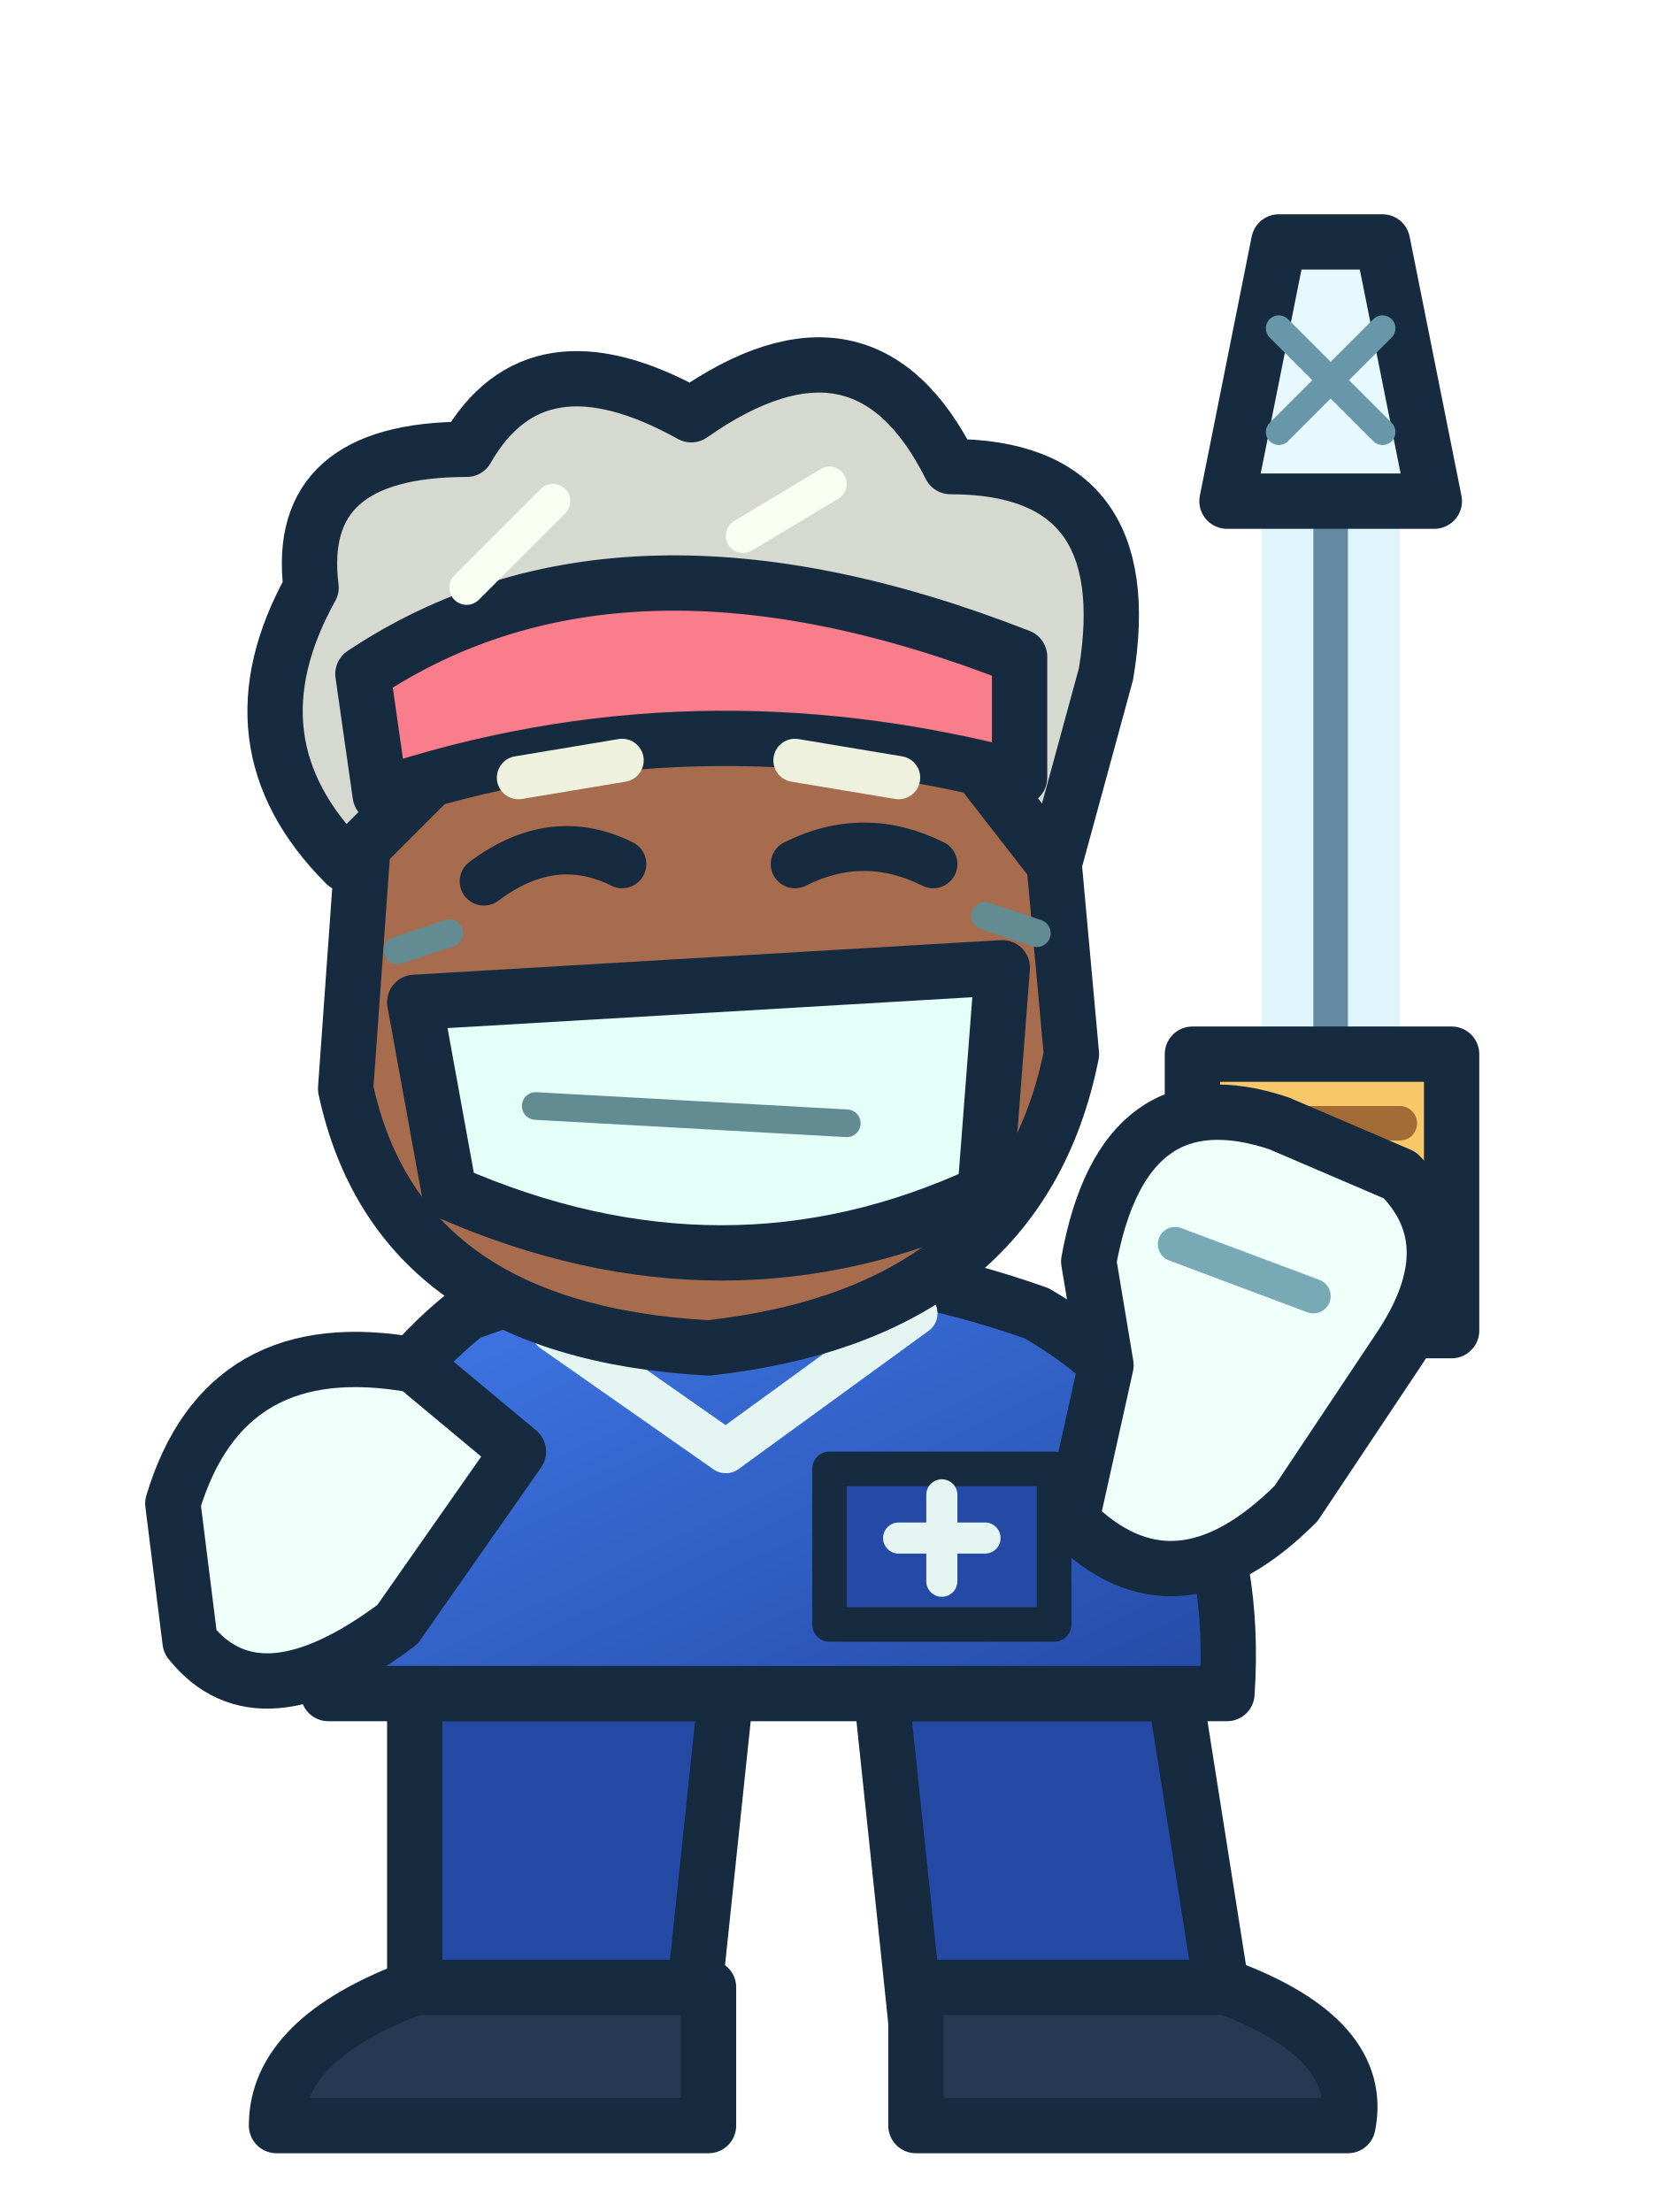
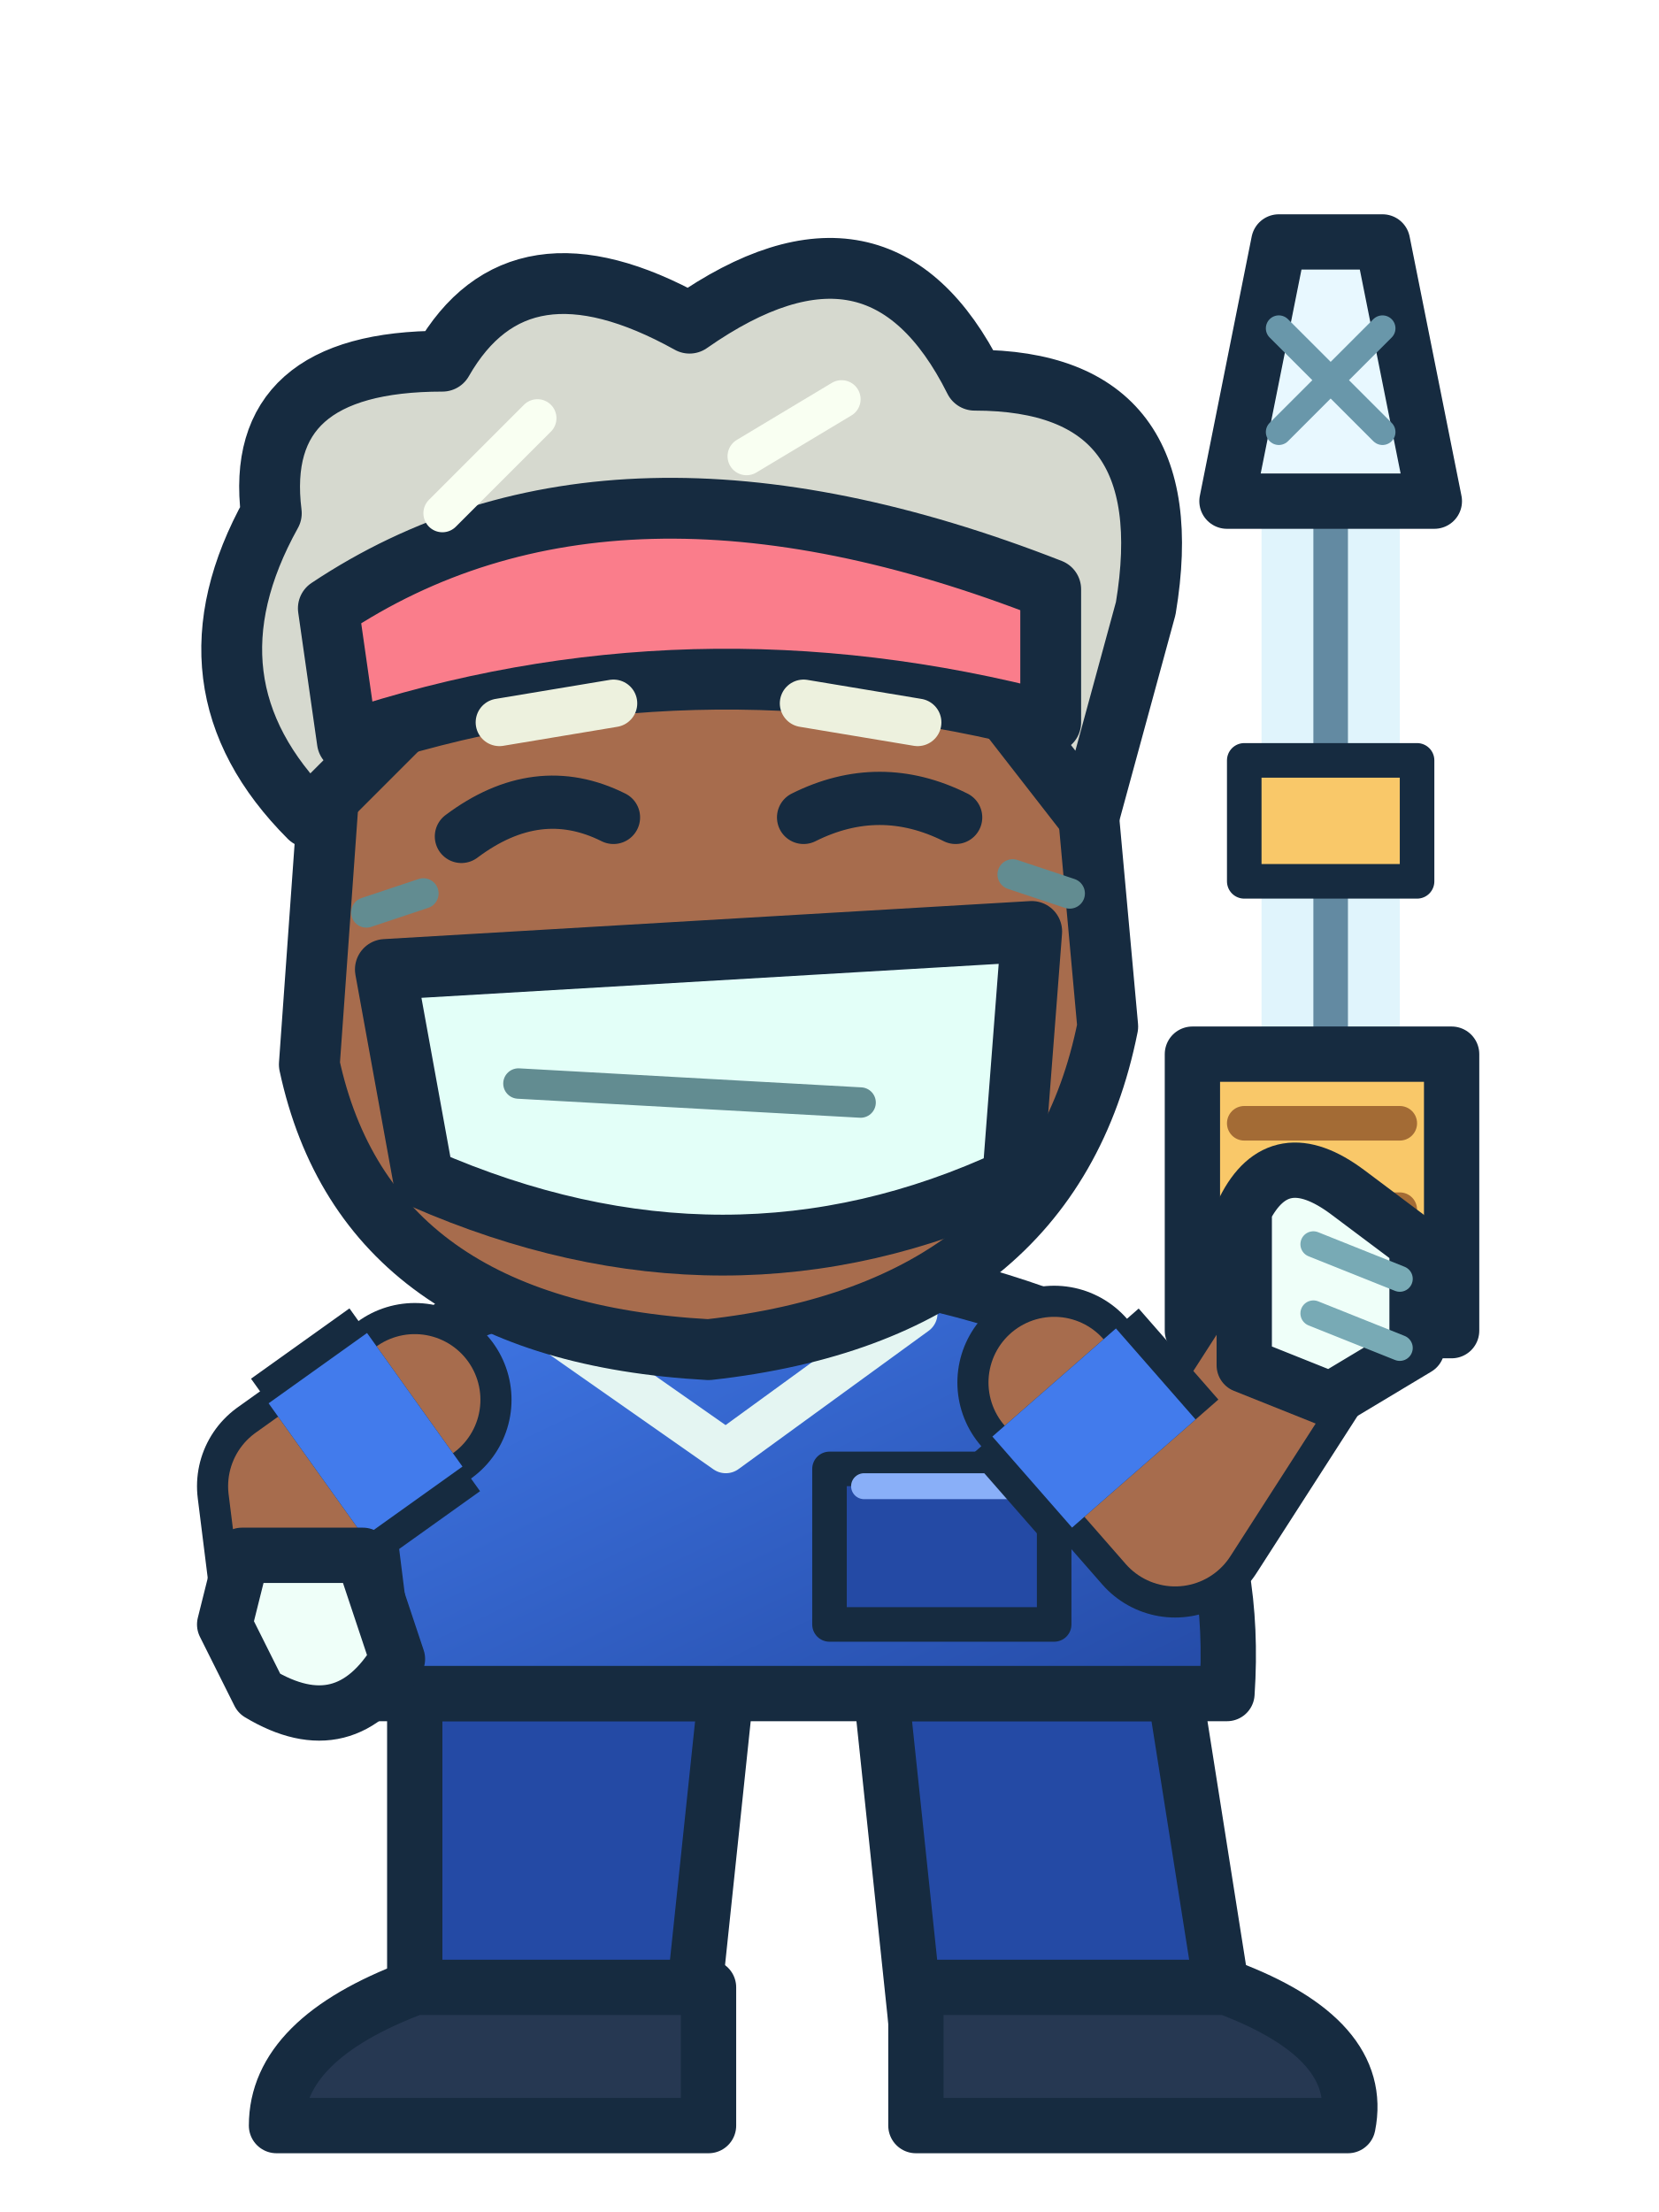
<svg xmlns="http://www.w3.org/2000/svg" width="96" height="128" viewBox="0 0 96 128" role="img" aria-labelledby="maya-title maya-desc">
  <defs>
    <linearGradient id="maya-scrubs" x1="0" y1="0" x2="1" y2="1">
      <stop stop-color="#427bec" />
      <stop offset="1" stop-color="#244aa5" />
    </linearGradient>
  </defs>
  <g stroke="#162b40" stroke-width="3.2" stroke-linejoin="round" stroke-linecap="round">
    <g id="maya-legs">
      <path d="M24 98H42L40 117H24ZM51 98H68L71 117H53Z" fill="#244aa5" />
      <path d="M24 115H41V123H16Q16 118 24 115ZM53 115H71Q79 118 78 123H53Z" fill="#263852" />
    </g>
    <g id="maya-torso">
      <path d="M27 76Q43 70 60 76Q72 83 71 98H19Q17 84 27 76Z" fill="url(#maya-scrubs)" />
      <path d="M32 77L42 84L53 76" fill="none" stroke="#e4f5f2" stroke-width="2.5" />
-       <path d="M48 85H61V94H48Z" fill="#244aa5" stroke-width="2" />
-       <path d="M52 89h5m-2.5-2.5v5" fill="none" stroke="#e4f5f2" stroke-width="1.8" />
+       <g id="maya-pockets">
+         <path d="M48 85H61V94H48Z" fill="#244aa5" stroke-width="2" />
+         <path d="M50 86H59" fill="none" stroke="#89aff8" stroke-width="1.5" />
+       </g>
    </g>
    <g id="maya-tool">
      <path d="M77 69V29" stroke="#e0f4fc" stroke-width="8" />
      <path d="M77 61V30" stroke="#638aa2" stroke-width="2" />
      <path d="M71 29h12l-3-15h-6z" fill="#e8f8ff" />
      <path d="m74 19 6 6m-6 0 6-6" stroke="#6997aa" stroke-width="1.5" />
      <path d="M69 61H84V77H69Z" fill="#f9c869" />
      <path d="M72 65h9m-9 5h9" stroke="#a36b35" stroke-width="2" />
+       <path d="M72 44H82V51H72Z" fill="#f9c869" stroke-width="2" />
    </g>
    <g id="maya-hands">
-       <path d="M24 79Q13 77 10 87L11 95Q15 100 23 94L30 84Z" fill="#effff9" />
-       <path d="M64 79L63 73Q65 62 74 65L81 68Q85 72 81 78L75 87Q68 94 62 88Z" fill="#effff9" />
-       <path d="M68 72l8 3" stroke="#78aab5" stroke-width="2" />
+       <g id="maya-free-arm">
+         <path d="M24,81L17,86L18,94" fill="none" stroke="#162b40" stroke-width="11.2" />
+         <path d="M24,81L17,86L18,94" fill="none" stroke="#a76c4d" stroke-width="7.6" />
+         <path d="M24,81L18.304,85.069" fill="none" stroke="#162b40" stroke-width="13" stroke-linecap="butt" />
+         <path d="M24,81L18.304,85.069" fill="none" stroke="#427bec" stroke-width="9.5" stroke-linecap="butt" />
+         <g id="maya-free-glove" transform="translate(18,94)">
+           <path d="M-4-4L3-4L5 2Q2 7-3 4L-5 0Z" fill="#effff9" />
+         </g>
+       </g>
+       <g id="maya-tool-arm">
+         <path d="M61,80L68,88L77,74" fill="none" stroke="#162b40" stroke-width="11.2" />
+         <path d="M61,80L68,88L77,74" fill="none" stroke="#a76c4d" stroke-width="7.6" />
+         <path d="M61,80L65.61,85.268" fill="none" stroke="#162b40" stroke-width="13" stroke-linecap="butt" />
+         <path d="M61,80L65.61,85.268" fill="none" stroke="#427bec" stroke-width="9.5" stroke-linecap="butt" />
+         <g id="maya-tool-glove" transform="translate(77,74)">
+           <path d="M-5 2L-5-4Q-3-8 1-5L5-2L5 4L0 7L-5 5Z" fill="#effff9" />
+           <path d="M-1-2L4 0M-1 2L4 4" fill="none" stroke="#78aab5" stroke-width="1.5" />
+         </g>
+       </g>
    </g>
-     <g id="maya-head" transform="translate(-2 11)">
+     <g id="maya-head" transform="translate(41 77) scale(1.1) translate(-41 -77) translate(-2 11)">
      <path d="M23 38Q23 23 42 23Q61 23 63 39L64 50Q61 65 43 67Q25 66 22 52Z" fill="#a76c4d" />
      <path d="M22 39Q15 32 20 23Q19 15 29 15Q33 8 42 13Q52 6 57 16Q68 16 66 28L63 39L56 30L29 32Z" fill="#d6d9cf" />
      <path d="M23 28Q38 18 61 27L61 34Q42 29 24 35Z" fill="#fa7d8b" />
      <path d="M29 23l5-5m11 2 5-3" stroke="#f9fff2" stroke-width="2" />
      <path d="M26 47L60 45L59 58Q44 65 28 58Z" fill="#e3fff8" />
      <path d="M33 53l18 1M28 43l-3 1m34-2 3 1" stroke="#628c91" stroke-width="1.6" />
      <path d="M30 40q4-3 8-1m10 0q4-2 8 0" fill="none" stroke-width="2.8" />
      <path d="M32 34l6-1m10 0 6 1" stroke="#edf1de" stroke-width="2.5" />
    </g>
  </g>
</svg>
